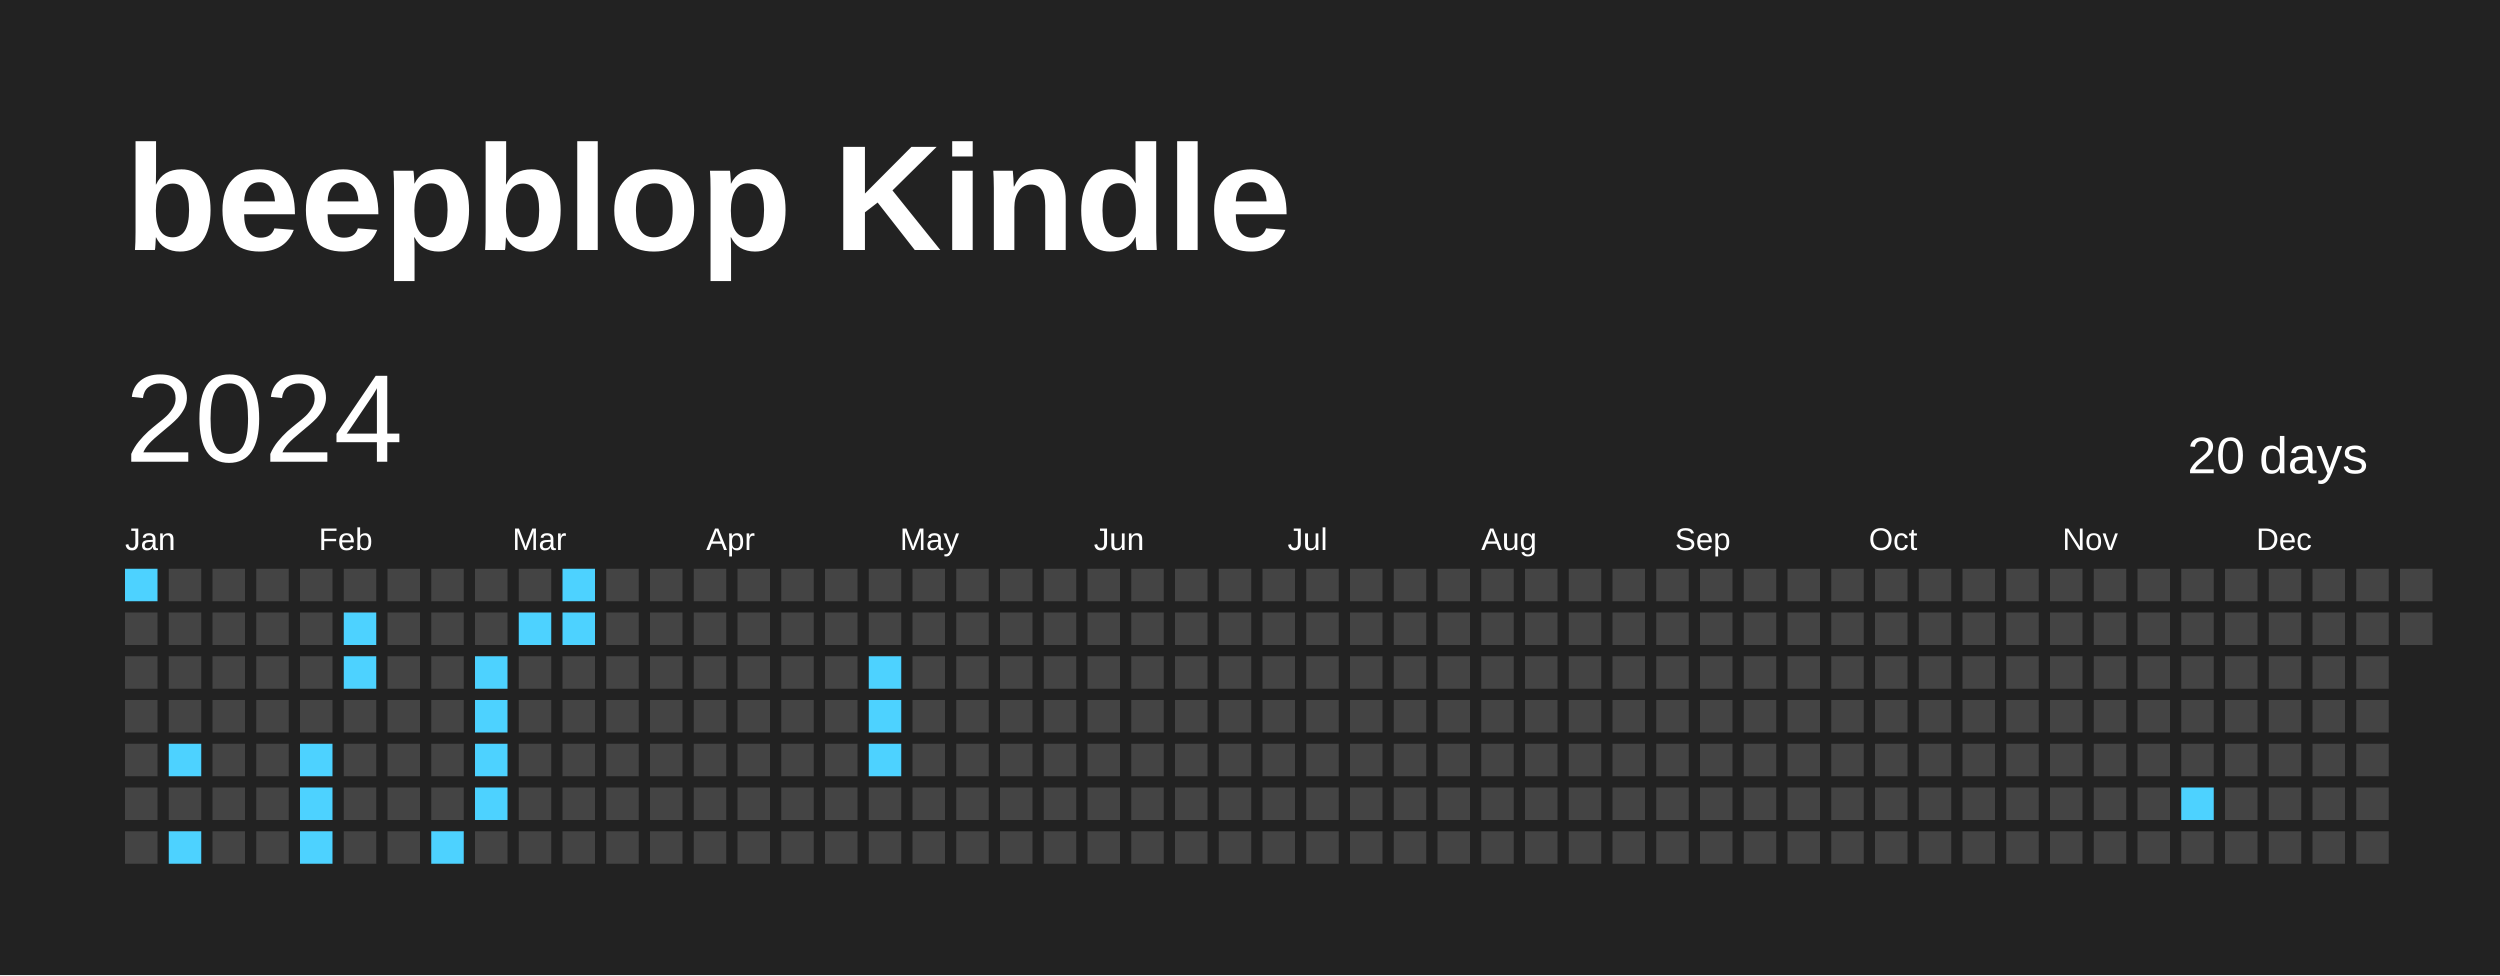
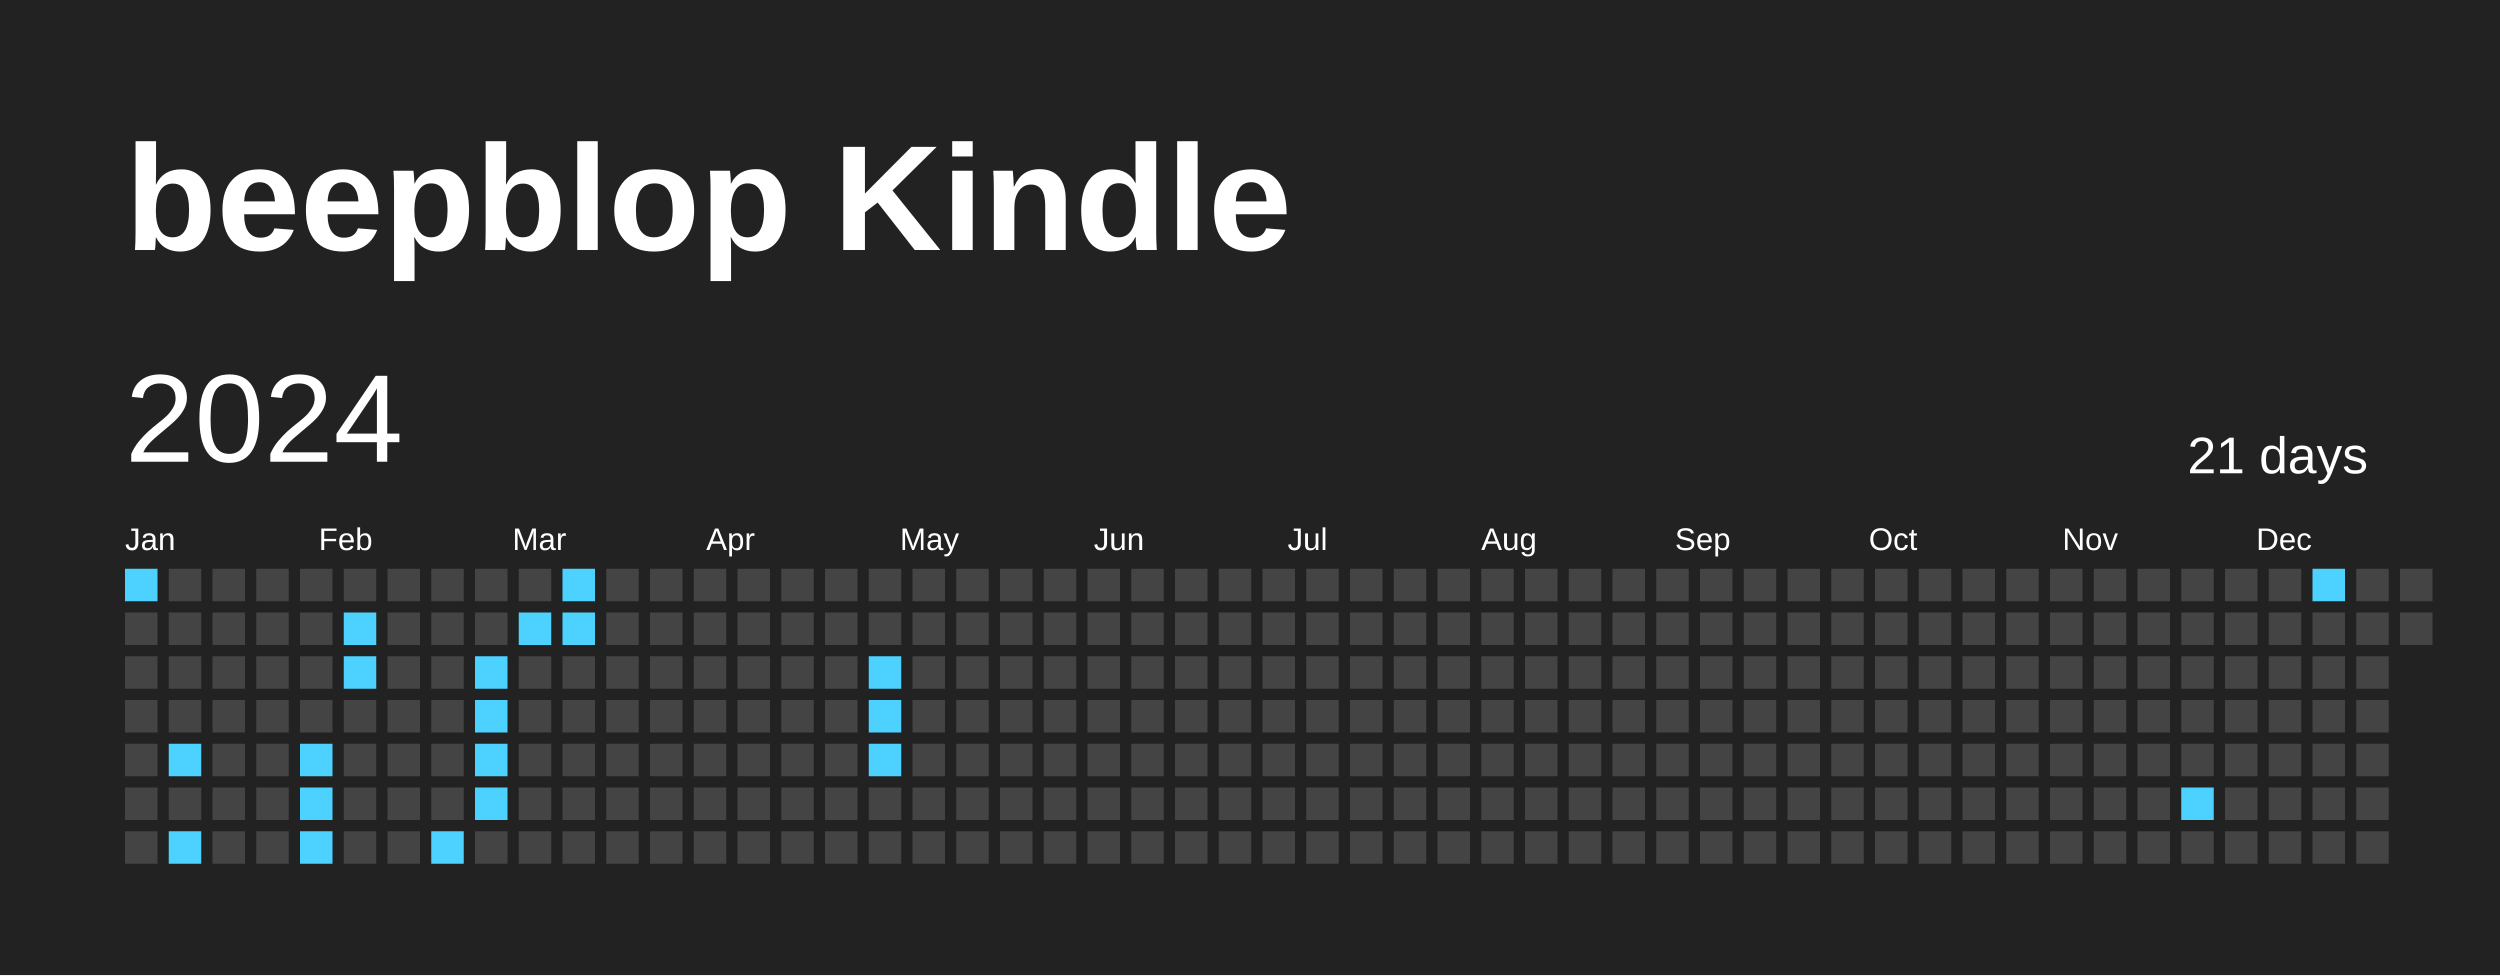
<svg xmlns="http://www.w3.org/2000/svg" baseProfile="full" height="78mm" version="1.1" viewBox="0,0,200,78" width="200mm">
  <defs />
  <rect fill="#222222" height="78" width="200" x="0" y="0" />
  <text fill="#FFFFFF" style="font-size:12px; font-family:Arial; font-weight:bold;" x="10" y="20">beepblop Kindle</text>
  <text dominant-baseline="hanging" fill="#FFFFFF" style="font-size:10.0px; font-family:Arial;" x="10" y="30">2024</text>
-   <text dominant-baseline="hanging" fill="#FFFFFF" style="font-size:4.125px; font-family:Arial;" x="175" y="35">20 days</text>
+   <text dominant-baseline="hanging" fill="#FFFFFF" style="font-size:4.125px; font-family:Arial;" x="175" y="35">21 days</text>
  <text fill="#FFFFFF" style="font-size:2.5px; font-family:Arial" x="10.0" y="44">Jan</text>
  <text fill="#FFFFFF" style="font-size:2.5px; font-family:Arial" x="25.5" y="44">Feb</text>
  <text fill="#FFFFFF" style="font-size:2.5px; font-family:Arial" x="41.0" y="44">Mar</text>
  <text fill="#FFFFFF" style="font-size:2.5px; font-family:Arial" x="56.5" y="44">Apr</text>
  <text fill="#FFFFFF" style="font-size:2.5px; font-family:Arial" x="72.0" y="44">May</text>
  <text fill="#FFFFFF" style="font-size:2.5px; font-family:Arial" x="87.5" y="44">Jun</text>
  <text fill="#FFFFFF" style="font-size:2.5px; font-family:Arial" x="103.0" y="44">Jul</text>
  <text fill="#FFFFFF" style="font-size:2.5px; font-family:Arial" x="118.5" y="44">Aug</text>
  <text fill="#FFFFFF" style="font-size:2.5px; font-family:Arial" x="134.0" y="44">Sep</text>
  <text fill="#FFFFFF" style="font-size:2.5px; font-family:Arial" x="149.5" y="44">Oct</text>
  <text fill="#FFFFFF" style="font-size:2.5px; font-family:Arial" x="165.0" y="44">Nov</text>
  <text fill="#FFFFFF" style="font-size:2.5px; font-family:Arial" x="180.5" y="44">Dec</text>
  <rect fill="#4DD2FF" height="2.6" width="2.6" x="10.0" y="45.5" />
  <rect fill="#444444" height="2.6" width="2.6" x="10.0" y="49.0" />
  <rect fill="#444444" height="2.6" width="2.6" x="10.0" y="52.5" />
  <rect fill="#444444" height="2.6" width="2.6" x="10.0" y="56.0" />
  <rect fill="#444444" height="2.6" width="2.6" x="10.0" y="59.5" />
  <rect fill="#444444" height="2.6" width="2.6" x="10.0" y="63.0" />
  <rect fill="#444444" height="2.6" width="2.6" x="10.0" y="66.5" />
  <rect fill="#444444" height="2.6" width="2.6" x="13.5" y="45.5" />
  <rect fill="#444444" height="2.6" width="2.6" x="13.5" y="49.0" />
  <rect fill="#444444" height="2.6" width="2.6" x="13.5" y="52.5" />
  <rect fill="#444444" height="2.6" width="2.6" x="13.5" y="56.0" />
  <rect fill="#4DD2FF" height="2.6" width="2.6" x="13.5" y="59.5" />
  <rect fill="#444444" height="2.6" width="2.6" x="13.5" y="63.0" />
  <rect fill="#4DD2FF" height="2.6" width="2.6" x="13.5" y="66.5" />
  <rect fill="#444444" height="2.6" width="2.6" x="17.0" y="45.5" />
  <rect fill="#444444" height="2.6" width="2.6" x="17.0" y="49.0" />
  <rect fill="#444444" height="2.6" width="2.6" x="17.0" y="52.5" />
  <rect fill="#444444" height="2.6" width="2.6" x="17.0" y="56.0" />
  <rect fill="#444444" height="2.6" width="2.6" x="17.0" y="59.5" />
  <rect fill="#444444" height="2.6" width="2.6" x="17.0" y="63.0" />
  <rect fill="#444444" height="2.6" width="2.6" x="17.0" y="66.5" />
  <rect fill="#444444" height="2.6" width="2.6" x="20.5" y="45.5" />
  <rect fill="#444444" height="2.6" width="2.6" x="20.5" y="49.0" />
  <rect fill="#444444" height="2.6" width="2.6" x="20.5" y="52.5" />
  <rect fill="#444444" height="2.6" width="2.6" x="20.5" y="56.0" />
  <rect fill="#444444" height="2.6" width="2.6" x="20.5" y="59.5" />
  <rect fill="#444444" height="2.6" width="2.6" x="20.5" y="63.0" />
  <rect fill="#444444" height="2.6" width="2.6" x="20.5" y="66.5" />
  <rect fill="#444444" height="2.6" width="2.6" x="24.0" y="45.5" />
  <rect fill="#444444" height="2.6" width="2.6" x="24.0" y="49.0" />
  <rect fill="#444444" height="2.6" width="2.6" x="24.0" y="52.5" />
  <rect fill="#444444" height="2.6" width="2.6" x="24.0" y="56.0" />
  <rect fill="#4DD2FF" height="2.6" width="2.6" x="24.0" y="59.5" />
  <rect fill="#4DD2FF" height="2.6" width="2.6" x="24.0" y="63.0" />
  <rect fill="#4DD2FF" height="2.6" width="2.6" x="24.0" y="66.5" />
  <rect fill="#444444" height="2.6" width="2.6" x="27.5" y="45.5" />
  <rect fill="#4DD2FF" height="2.6" width="2.6" x="27.5" y="49.0" />
  <rect fill="#4DD2FF" height="2.6" width="2.6" x="27.5" y="52.5" />
  <rect fill="#444444" height="2.6" width="2.6" x="27.5" y="56.0" />
  <rect fill="#444444" height="2.6" width="2.6" x="27.5" y="59.5" />
  <rect fill="#444444" height="2.6" width="2.6" x="27.5" y="63.0" />
  <rect fill="#444444" height="2.6" width="2.6" x="27.5" y="66.5" />
  <rect fill="#444444" height="2.6" width="2.6" x="31.0" y="45.5" />
  <rect fill="#444444" height="2.6" width="2.6" x="31.0" y="49.0" />
  <rect fill="#444444" height="2.6" width="2.6" x="31.0" y="52.5" />
  <rect fill="#444444" height="2.6" width="2.6" x="31.0" y="56.0" />
  <rect fill="#444444" height="2.6" width="2.6" x="31.0" y="59.5" />
  <rect fill="#444444" height="2.6" width="2.6" x="31.0" y="63.0" />
  <rect fill="#444444" height="2.6" width="2.6" x="31.0" y="66.5" />
  <rect fill="#444444" height="2.6" width="2.6" x="34.5" y="45.5" />
  <rect fill="#444444" height="2.6" width="2.6" x="34.5" y="49.0" />
  <rect fill="#444444" height="2.6" width="2.6" x="34.5" y="52.5" />
  <rect fill="#444444" height="2.6" width="2.6" x="34.5" y="56.0" />
  <rect fill="#444444" height="2.6" width="2.6" x="34.5" y="59.5" />
  <rect fill="#444444" height="2.6" width="2.6" x="34.5" y="63.0" />
  <rect fill="#4DD2FF" height="2.6" width="2.6" x="34.5" y="66.5" />
  <rect fill="#444444" height="2.6" width="2.6" x="38.0" y="45.5" />
  <rect fill="#444444" height="2.6" width="2.6" x="38.0" y="49.0" />
  <rect fill="#4DD2FF" height="2.6" width="2.6" x="38.0" y="52.5" />
  <rect fill="#4DD2FF" height="2.6" width="2.6" x="38.0" y="56.0" />
  <rect fill="#4DD2FF" height="2.6" width="2.6" x="38.0" y="59.5" />
  <rect fill="#4DD2FF" height="2.6" width="2.6" x="38.0" y="63.0" />
  <rect fill="#444444" height="2.6" width="2.6" x="38.0" y="66.5" />
  <rect fill="#444444" height="2.6" width="2.6" x="41.5" y="45.5" />
  <rect fill="#4DD2FF" height="2.6" width="2.6" x="41.5" y="49.0" />
  <rect fill="#444444" height="2.6" width="2.6" x="41.5" y="52.5" />
  <rect fill="#444444" height="2.6" width="2.6" x="41.5" y="56.0" />
  <rect fill="#444444" height="2.6" width="2.6" x="41.5" y="59.5" />
  <rect fill="#444444" height="2.6" width="2.6" x="41.5" y="63.0" />
  <rect fill="#444444" height="2.6" width="2.6" x="41.5" y="66.5" />
  <rect fill="#4DD2FF" height="2.6" width="2.6" x="45.0" y="45.5" />
  <rect fill="#4DD2FF" height="2.6" width="2.6" x="45.0" y="49.0" />
  <rect fill="#444444" height="2.6" width="2.6" x="45.0" y="52.5" />
  <rect fill="#444444" height="2.6" width="2.6" x="45.0" y="56.0" />
  <rect fill="#444444" height="2.6" width="2.6" x="45.0" y="59.5" />
  <rect fill="#444444" height="2.6" width="2.6" x="45.0" y="63.0" />
  <rect fill="#444444" height="2.6" width="2.6" x="45.0" y="66.5" />
  <rect fill="#444444" height="2.6" width="2.6" x="48.5" y="45.5" />
  <rect fill="#444444" height="2.6" width="2.6" x="48.5" y="49.0" />
  <rect fill="#444444" height="2.6" width="2.6" x="48.5" y="52.5" />
  <rect fill="#444444" height="2.6" width="2.6" x="48.5" y="56.0" />
  <rect fill="#444444" height="2.6" width="2.6" x="48.5" y="59.5" />
  <rect fill="#444444" height="2.6" width="2.6" x="48.5" y="63.0" />
  <rect fill="#444444" height="2.6" width="2.6" x="48.5" y="66.5" />
  <rect fill="#444444" height="2.6" width="2.6" x="52.0" y="45.5" />
  <rect fill="#444444" height="2.6" width="2.6" x="52.0" y="49.0" />
  <rect fill="#444444" height="2.6" width="2.6" x="52.0" y="52.5" />
  <rect fill="#444444" height="2.6" width="2.6" x="52.0" y="56.0" />
  <rect fill="#444444" height="2.6" width="2.6" x="52.0" y="59.5" />
  <rect fill="#444444" height="2.6" width="2.6" x="52.0" y="63.0" />
  <rect fill="#444444" height="2.6" width="2.6" x="52.0" y="66.5" />
  <rect fill="#444444" height="2.6" width="2.6" x="55.5" y="45.5" />
  <rect fill="#444444" height="2.6" width="2.6" x="55.5" y="49.0" />
  <rect fill="#444444" height="2.6" width="2.6" x="55.5" y="52.5" />
  <rect fill="#444444" height="2.6" width="2.6" x="55.5" y="56.0" />
  <rect fill="#444444" height="2.6" width="2.6" x="55.5" y="59.5" />
  <rect fill="#444444" height="2.6" width="2.6" x="55.5" y="63.0" />
  <rect fill="#444444" height="2.6" width="2.6" x="55.5" y="66.5" />
  <rect fill="#444444" height="2.6" width="2.6" x="59.0" y="45.5" />
  <rect fill="#444444" height="2.6" width="2.6" x="59.0" y="49.0" />
  <rect fill="#444444" height="2.6" width="2.6" x="59.0" y="52.5" />
  <rect fill="#444444" height="2.6" width="2.6" x="59.0" y="56.0" />
  <rect fill="#444444" height="2.6" width="2.6" x="59.0" y="59.5" />
  <rect fill="#444444" height="2.6" width="2.6" x="59.0" y="63.0" />
  <rect fill="#444444" height="2.6" width="2.6" x="59.0" y="66.5" />
  <rect fill="#444444" height="2.6" width="2.6" x="62.5" y="45.5" />
  <rect fill="#444444" height="2.6" width="2.6" x="62.5" y="49.0" />
  <rect fill="#444444" height="2.6" width="2.6" x="62.5" y="52.5" />
  <rect fill="#444444" height="2.6" width="2.6" x="62.5" y="56.0" />
  <rect fill="#444444" height="2.6" width="2.6" x="62.5" y="59.5" />
  <rect fill="#444444" height="2.6" width="2.6" x="62.5" y="63.0" />
  <rect fill="#444444" height="2.6" width="2.6" x="62.5" y="66.5" />
  <rect fill="#444444" height="2.6" width="2.6" x="66.0" y="45.5" />
  <rect fill="#444444" height="2.6" width="2.6" x="66.0" y="49.0" />
  <rect fill="#444444" height="2.6" width="2.6" x="66.0" y="52.5" />
  <rect fill="#444444" height="2.6" width="2.6" x="66.0" y="56.0" />
  <rect fill="#444444" height="2.6" width="2.6" x="66.0" y="59.5" />
  <rect fill="#444444" height="2.6" width="2.6" x="66.0" y="63.0" />
  <rect fill="#444444" height="2.6" width="2.6" x="66.0" y="66.5" />
  <rect fill="#444444" height="2.6" width="2.6" x="69.5" y="45.5" />
  <rect fill="#444444" height="2.6" width="2.6" x="69.5" y="49.0" />
  <rect fill="#4DD2FF" height="2.6" width="2.6" x="69.5" y="52.5" />
  <rect fill="#4DD2FF" height="2.6" width="2.6" x="69.5" y="56.0" />
  <rect fill="#4DD2FF" height="2.6" width="2.6" x="69.5" y="59.5" />
  <rect fill="#444444" height="2.6" width="2.6" x="69.5" y="63.0" />
  <rect fill="#444444" height="2.6" width="2.6" x="69.5" y="66.5" />
  <rect fill="#444444" height="2.6" width="2.6" x="73.0" y="45.5" />
  <rect fill="#444444" height="2.6" width="2.6" x="73.0" y="49.0" />
  <rect fill="#444444" height="2.6" width="2.6" x="73.0" y="52.5" />
  <rect fill="#444444" height="2.6" width="2.6" x="73.0" y="56.0" />
  <rect fill="#444444" height="2.6" width="2.6" x="73.0" y="59.5" />
  <rect fill="#444444" height="2.6" width="2.6" x="73.0" y="63.0" />
  <rect fill="#444444" height="2.6" width="2.6" x="73.0" y="66.5" />
  <rect fill="#444444" height="2.6" width="2.6" x="76.5" y="45.5" />
  <rect fill="#444444" height="2.6" width="2.6" x="76.5" y="49.0" />
  <rect fill="#444444" height="2.6" width="2.6" x="76.5" y="52.5" />
  <rect fill="#444444" height="2.6" width="2.6" x="76.5" y="56.0" />
  <rect fill="#444444" height="2.6" width="2.6" x="76.5" y="59.5" />
  <rect fill="#444444" height="2.6" width="2.6" x="76.5" y="63.0" />
  <rect fill="#444444" height="2.6" width="2.6" x="76.5" y="66.5" />
  <rect fill="#444444" height="2.6" width="2.6" x="80.0" y="45.5" />
  <rect fill="#444444" height="2.6" width="2.6" x="80.0" y="49.0" />
  <rect fill="#444444" height="2.6" width="2.6" x="80.0" y="52.5" />
  <rect fill="#444444" height="2.6" width="2.6" x="80.0" y="56.0" />
  <rect fill="#444444" height="2.6" width="2.6" x="80.0" y="59.5" />
  <rect fill="#444444" height="2.6" width="2.6" x="80.0" y="63.0" />
  <rect fill="#444444" height="2.6" width="2.6" x="80.0" y="66.5" />
  <rect fill="#444444" height="2.6" width="2.6" x="83.5" y="45.5" />
  <rect fill="#444444" height="2.6" width="2.6" x="83.5" y="49.0" />
  <rect fill="#444444" height="2.6" width="2.6" x="83.5" y="52.5" />
  <rect fill="#444444" height="2.6" width="2.6" x="83.5" y="56.0" />
  <rect fill="#444444" height="2.6" width="2.6" x="83.5" y="59.5" />
  <rect fill="#444444" height="2.6" width="2.6" x="83.5" y="63.0" />
  <rect fill="#444444" height="2.6" width="2.6" x="83.5" y="66.5" />
  <rect fill="#444444" height="2.6" width="2.6" x="87.0" y="45.5" />
  <rect fill="#444444" height="2.6" width="2.6" x="87.0" y="49.0" />
  <rect fill="#444444" height="2.6" width="2.6" x="87.0" y="52.5" />
  <rect fill="#444444" height="2.6" width="2.6" x="87.0" y="56.0" />
  <rect fill="#444444" height="2.6" width="2.6" x="87.0" y="59.5" />
  <rect fill="#444444" height="2.6" width="2.6" x="87.0" y="63.0" />
  <rect fill="#444444" height="2.6" width="2.6" x="87.0" y="66.5" />
  <rect fill="#444444" height="2.6" width="2.6" x="90.5" y="45.5" />
  <rect fill="#444444" height="2.6" width="2.6" x="90.5" y="49.0" />
  <rect fill="#444444" height="2.6" width="2.6" x="90.5" y="52.5" />
  <rect fill="#444444" height="2.6" width="2.6" x="90.5" y="56.0" />
  <rect fill="#444444" height="2.6" width="2.6" x="90.5" y="59.5" />
  <rect fill="#444444" height="2.6" width="2.6" x="90.5" y="63.0" />
  <rect fill="#444444" height="2.6" width="2.6" x="90.5" y="66.5" />
  <rect fill="#444444" height="2.6" width="2.6" x="94.0" y="45.5" />
  <rect fill="#444444" height="2.6" width="2.6" x="94.0" y="49.0" />
  <rect fill="#444444" height="2.6" width="2.6" x="94.0" y="52.5" />
  <rect fill="#444444" height="2.6" width="2.6" x="94.0" y="56.0" />
  <rect fill="#444444" height="2.6" width="2.6" x="94.0" y="59.5" />
  <rect fill="#444444" height="2.6" width="2.6" x="94.0" y="63.0" />
  <rect fill="#444444" height="2.6" width="2.6" x="94.0" y="66.5" />
  <rect fill="#444444" height="2.6" width="2.6" x="97.5" y="45.5" />
  <rect fill="#444444" height="2.6" width="2.6" x="97.5" y="49.0" />
  <rect fill="#444444" height="2.6" width="2.6" x="97.5" y="52.5" />
  <rect fill="#444444" height="2.6" width="2.6" x="97.5" y="56.0" />
  <rect fill="#444444" height="2.6" width="2.6" x="97.5" y="59.5" />
  <rect fill="#444444" height="2.6" width="2.6" x="97.5" y="63.0" />
  <rect fill="#444444" height="2.6" width="2.6" x="97.5" y="66.5" />
  <rect fill="#444444" height="2.6" width="2.6" x="101.0" y="45.5" />
  <rect fill="#444444" height="2.6" width="2.6" x="101.0" y="49.0" />
  <rect fill="#444444" height="2.6" width="2.6" x="101.0" y="52.5" />
  <rect fill="#444444" height="2.6" width="2.6" x="101.0" y="56.0" />
  <rect fill="#444444" height="2.6" width="2.6" x="101.0" y="59.5" />
  <rect fill="#444444" height="2.6" width="2.6" x="101.0" y="63.0" />
  <rect fill="#444444" height="2.6" width="2.6" x="101.0" y="66.5" />
  <rect fill="#444444" height="2.6" width="2.6" x="104.5" y="45.5" />
  <rect fill="#444444" height="2.6" width="2.6" x="104.5" y="49.0" />
  <rect fill="#444444" height="2.6" width="2.6" x="104.5" y="52.5" />
  <rect fill="#444444" height="2.6" width="2.6" x="104.5" y="56.0" />
  <rect fill="#444444" height="2.6" width="2.6" x="104.5" y="59.5" />
  <rect fill="#444444" height="2.6" width="2.6" x="104.5" y="63.0" />
  <rect fill="#444444" height="2.6" width="2.6" x="104.5" y="66.5" />
  <rect fill="#444444" height="2.6" width="2.6" x="108.0" y="45.5" />
  <rect fill="#444444" height="2.6" width="2.6" x="108.0" y="49.0" />
  <rect fill="#444444" height="2.6" width="2.6" x="108.0" y="52.5" />
  <rect fill="#444444" height="2.6" width="2.6" x="108.0" y="56.0" />
  <rect fill="#444444" height="2.6" width="2.6" x="108.0" y="59.5" />
  <rect fill="#444444" height="2.6" width="2.6" x="108.0" y="63.0" />
  <rect fill="#444444" height="2.6" width="2.6" x="108.0" y="66.5" />
  <rect fill="#444444" height="2.6" width="2.6" x="111.5" y="45.5" />
  <rect fill="#444444" height="2.6" width="2.6" x="111.5" y="49.0" />
  <rect fill="#444444" height="2.6" width="2.6" x="111.5" y="52.5" />
  <rect fill="#444444" height="2.6" width="2.6" x="111.5" y="56.0" />
  <rect fill="#444444" height="2.6" width="2.6" x="111.5" y="59.5" />
  <rect fill="#444444" height="2.6" width="2.6" x="111.5" y="63.0" />
  <rect fill="#444444" height="2.6" width="2.6" x="111.5" y="66.5" />
  <rect fill="#444444" height="2.6" width="2.6" x="115.0" y="45.5" />
  <rect fill="#444444" height="2.6" width="2.6" x="115.0" y="49.0" />
  <rect fill="#444444" height="2.6" width="2.6" x="115.0" y="52.5" />
  <rect fill="#444444" height="2.6" width="2.6" x="115.0" y="56.0" />
  <rect fill="#444444" height="2.6" width="2.6" x="115.0" y="59.5" />
  <rect fill="#444444" height="2.6" width="2.6" x="115.0" y="63.0" />
  <rect fill="#444444" height="2.6" width="2.6" x="115.0" y="66.5" />
  <rect fill="#444444" height="2.6" width="2.6" x="118.5" y="45.5" />
  <rect fill="#444444" height="2.6" width="2.6" x="118.5" y="49.0" />
  <rect fill="#444444" height="2.6" width="2.6" x="118.5" y="52.5" />
  <rect fill="#444444" height="2.6" width="2.6" x="118.5" y="56.0" />
  <rect fill="#444444" height="2.6" width="2.6" x="118.5" y="59.5" />
  <rect fill="#444444" height="2.6" width="2.6" x="118.5" y="63.0" />
  <rect fill="#444444" height="2.6" width="2.6" x="118.5" y="66.5" />
  <rect fill="#444444" height="2.6" width="2.6" x="122.0" y="45.5" />
  <rect fill="#444444" height="2.6" width="2.6" x="122.0" y="49.0" />
  <rect fill="#444444" height="2.6" width="2.6" x="122.0" y="52.5" />
  <rect fill="#444444" height="2.6" width="2.6" x="122.0" y="56.0" />
  <rect fill="#444444" height="2.6" width="2.6" x="122.0" y="59.5" />
  <rect fill="#444444" height="2.6" width="2.6" x="122.0" y="63.0" />
  <rect fill="#444444" height="2.6" width="2.6" x="122.0" y="66.5" />
  <rect fill="#444444" height="2.6" width="2.6" x="125.5" y="45.5" />
  <rect fill="#444444" height="2.6" width="2.6" x="125.5" y="49.0" />
  <rect fill="#444444" height="2.6" width="2.6" x="125.5" y="52.5" />
  <rect fill="#444444" height="2.6" width="2.6" x="125.5" y="56.0" />
  <rect fill="#444444" height="2.6" width="2.6" x="125.5" y="59.5" />
  <rect fill="#444444" height="2.6" width="2.6" x="125.5" y="63.0" />
  <rect fill="#444444" height="2.6" width="2.6" x="125.5" y="66.5" />
  <rect fill="#444444" height="2.6" width="2.6" x="129.0" y="45.5" />
  <rect fill="#444444" height="2.6" width="2.6" x="129.0" y="49.0" />
  <rect fill="#444444" height="2.6" width="2.6" x="129.0" y="52.5" />
  <rect fill="#444444" height="2.6" width="2.6" x="129.0" y="56.0" />
  <rect fill="#444444" height="2.6" width="2.6" x="129.0" y="59.5" />
  <rect fill="#444444" height="2.6" width="2.6" x="129.0" y="63.0" />
  <rect fill="#444444" height="2.6" width="2.6" x="129.0" y="66.5" />
  <rect fill="#444444" height="2.6" width="2.6" x="132.5" y="45.5" />
  <rect fill="#444444" height="2.6" width="2.6" x="132.5" y="49.0" />
  <rect fill="#444444" height="2.6" width="2.6" x="132.5" y="52.5" />
  <rect fill="#444444" height="2.6" width="2.6" x="132.5" y="56.0" />
  <rect fill="#444444" height="2.6" width="2.6" x="132.5" y="59.5" />
  <rect fill="#444444" height="2.6" width="2.6" x="132.5" y="63.0" />
  <rect fill="#444444" height="2.6" width="2.6" x="132.5" y="66.5" />
  <rect fill="#444444" height="2.6" width="2.6" x="136.0" y="45.5" />
  <rect fill="#444444" height="2.6" width="2.6" x="136.0" y="49.0" />
  <rect fill="#444444" height="2.6" width="2.6" x="136.0" y="52.5" />
  <rect fill="#444444" height="2.6" width="2.6" x="136.0" y="56.0" />
  <rect fill="#444444" height="2.6" width="2.6" x="136.0" y="59.5" />
  <rect fill="#444444" height="2.6" width="2.6" x="136.0" y="63.0" />
  <rect fill="#444444" height="2.6" width="2.6" x="136.0" y="66.5" />
  <rect fill="#444444" height="2.6" width="2.6" x="139.5" y="45.5" />
  <rect fill="#444444" height="2.6" width="2.6" x="139.5" y="49.0" />
  <rect fill="#444444" height="2.6" width="2.6" x="139.5" y="52.5" />
  <rect fill="#444444" height="2.6" width="2.6" x="139.5" y="56.0" />
  <rect fill="#444444" height="2.6" width="2.6" x="139.5" y="59.5" />
  <rect fill="#444444" height="2.6" width="2.6" x="139.5" y="63.0" />
  <rect fill="#444444" height="2.6" width="2.6" x="139.5" y="66.5" />
  <rect fill="#444444" height="2.6" width="2.6" x="143.0" y="45.5" />
  <rect fill="#444444" height="2.6" width="2.6" x="143.0" y="49.0" />
  <rect fill="#444444" height="2.6" width="2.6" x="143.0" y="52.5" />
  <rect fill="#444444" height="2.6" width="2.6" x="143.0" y="56.0" />
  <rect fill="#444444" height="2.6" width="2.6" x="143.0" y="59.5" />
  <rect fill="#444444" height="2.6" width="2.6" x="143.0" y="63.0" />
  <rect fill="#444444" height="2.6" width="2.6" x="143.0" y="66.5" />
  <rect fill="#444444" height="2.6" width="2.6" x="146.5" y="45.5" />
  <rect fill="#444444" height="2.6" width="2.6" x="146.5" y="49.0" />
  <rect fill="#444444" height="2.6" width="2.6" x="146.5" y="52.5" />
  <rect fill="#444444" height="2.6" width="2.6" x="146.5" y="56.0" />
  <rect fill="#444444" height="2.6" width="2.6" x="146.5" y="59.5" />
  <rect fill="#444444" height="2.6" width="2.6" x="146.5" y="63.0" />
  <rect fill="#444444" height="2.6" width="2.6" x="146.5" y="66.5" />
  <rect fill="#444444" height="2.6" width="2.6" x="150.0" y="45.5" />
  <rect fill="#444444" height="2.6" width="2.6" x="150.0" y="49.0" />
  <rect fill="#444444" height="2.6" width="2.6" x="150.0" y="52.5" />
  <rect fill="#444444" height="2.6" width="2.6" x="150.0" y="56.0" />
  <rect fill="#444444" height="2.6" width="2.6" x="150.0" y="59.5" />
  <rect fill="#444444" height="2.6" width="2.6" x="150.0" y="63.0" />
  <rect fill="#444444" height="2.6" width="2.6" x="150.0" y="66.5" />
  <rect fill="#444444" height="2.6" width="2.6" x="153.5" y="45.5" />
  <rect fill="#444444" height="2.6" width="2.6" x="153.5" y="49.0" />
  <rect fill="#444444" height="2.6" width="2.6" x="153.5" y="52.5" />
  <rect fill="#444444" height="2.6" width="2.6" x="153.5" y="56.0" />
  <rect fill="#444444" height="2.6" width="2.6" x="153.5" y="59.5" />
  <rect fill="#444444" height="2.6" width="2.6" x="153.5" y="63.0" />
  <rect fill="#444444" height="2.6" width="2.6" x="153.5" y="66.5" />
  <rect fill="#444444" height="2.6" width="2.6" x="157.0" y="45.5" />
  <rect fill="#444444" height="2.6" width="2.6" x="157.0" y="49.0" />
  <rect fill="#444444" height="2.6" width="2.6" x="157.0" y="52.5" />
  <rect fill="#444444" height="2.6" width="2.6" x="157.0" y="56.0" />
  <rect fill="#444444" height="2.6" width="2.6" x="157.0" y="59.5" />
  <rect fill="#444444" height="2.6" width="2.6" x="157.0" y="63.0" />
  <rect fill="#444444" height="2.6" width="2.6" x="157.0" y="66.5" />
  <rect fill="#444444" height="2.6" width="2.6" x="160.5" y="45.5" />
  <rect fill="#444444" height="2.6" width="2.6" x="160.5" y="49.0" />
  <rect fill="#444444" height="2.6" width="2.6" x="160.5" y="52.5" />
  <rect fill="#444444" height="2.6" width="2.6" x="160.5" y="56.0" />
  <rect fill="#444444" height="2.6" width="2.6" x="160.5" y="59.5" />
  <rect fill="#444444" height="2.6" width="2.6" x="160.5" y="63.0" />
  <rect fill="#444444" height="2.6" width="2.6" x="160.5" y="66.5" />
  <rect fill="#444444" height="2.6" width="2.6" x="164.0" y="45.5" />
  <rect fill="#444444" height="2.6" width="2.6" x="164.0" y="49.0" />
  <rect fill="#444444" height="2.6" width="2.6" x="164.0" y="52.5" />
  <rect fill="#444444" height="2.6" width="2.6" x="164.0" y="56.0" />
  <rect fill="#444444" height="2.6" width="2.6" x="164.0" y="59.5" />
  <rect fill="#444444" height="2.6" width="2.6" x="164.0" y="63.0" />
  <rect fill="#444444" height="2.6" width="2.6" x="164.0" y="66.5" />
  <rect fill="#444444" height="2.6" width="2.6" x="167.5" y="45.5" />
  <rect fill="#444444" height="2.6" width="2.6" x="167.5" y="49.0" />
  <rect fill="#444444" height="2.6" width="2.6" x="167.5" y="52.5" />
  <rect fill="#444444" height="2.6" width="2.6" x="167.5" y="56.0" />
  <rect fill="#444444" height="2.6" width="2.6" x="167.5" y="59.5" />
  <rect fill="#444444" height="2.6" width="2.6" x="167.5" y="63.0" />
  <rect fill="#444444" height="2.6" width="2.6" x="167.5" y="66.5" />
  <rect fill="#444444" height="2.6" width="2.6" x="171.0" y="45.5" />
  <rect fill="#444444" height="2.6" width="2.6" x="171.0" y="49.0" />
  <rect fill="#444444" height="2.6" width="2.6" x="171.0" y="52.5" />
  <rect fill="#444444" height="2.6" width="2.6" x="171.0" y="56.0" />
  <rect fill="#444444" height="2.6" width="2.6" x="171.0" y="59.5" />
  <rect fill="#444444" height="2.6" width="2.6" x="171.0" y="63.0" />
  <rect fill="#444444" height="2.6" width="2.6" x="171.0" y="66.5" />
  <rect fill="#444444" height="2.6" width="2.6" x="174.5" y="45.5" />
  <rect fill="#444444" height="2.6" width="2.6" x="174.5" y="49.0" />
  <rect fill="#444444" height="2.6" width="2.6" x="174.5" y="52.5" />
  <rect fill="#444444" height="2.6" width="2.6" x="174.5" y="56.0" />
  <rect fill="#444444" height="2.6" width="2.6" x="174.5" y="59.5" />
  <rect fill="#4DD2FF" height="2.6" width="2.6" x="174.5" y="63.0" />
  <rect fill="#444444" height="2.6" width="2.6" x="174.5" y="66.5" />
  <rect fill="#444444" height="2.6" width="2.6" x="178.0" y="45.5" />
  <rect fill="#444444" height="2.6" width="2.6" x="178.0" y="49.0" />
  <rect fill="#444444" height="2.6" width="2.6" x="178.0" y="52.5" />
  <rect fill="#444444" height="2.6" width="2.6" x="178.0" y="56.0" />
  <rect fill="#444444" height="2.6" width="2.6" x="178.0" y="59.5" />
  <rect fill="#444444" height="2.6" width="2.6" x="178.0" y="63.0" />
  <rect fill="#444444" height="2.6" width="2.6" x="178.0" y="66.5" />
  <rect fill="#444444" height="2.6" width="2.6" x="181.5" y="45.5" />
  <rect fill="#444444" height="2.6" width="2.6" x="181.5" y="49.0" />
  <rect fill="#444444" height="2.6" width="2.6" x="181.5" y="52.5" />
  <rect fill="#444444" height="2.6" width="2.6" x="181.5" y="56.0" />
  <rect fill="#444444" height="2.6" width="2.6" x="181.5" y="59.5" />
  <rect fill="#444444" height="2.6" width="2.6" x="181.5" y="63.0" />
  <rect fill="#444444" height="2.6" width="2.6" x="181.5" y="66.5" />
-   <rect fill="#444444" height="2.6" width="2.6" x="185.0" y="45.5" />
+   <rect fill="#4DD2FF" height="2.6" width="2.6" x="185.0" y="45.5" />
  <rect fill="#444444" height="2.6" width="2.6" x="185.0" y="49.0" />
  <rect fill="#444444" height="2.6" width="2.6" x="185.0" y="52.5" />
  <rect fill="#444444" height="2.6" width="2.6" x="185.0" y="56.0" />
  <rect fill="#444444" height="2.6" width="2.6" x="185.0" y="59.5" />
  <rect fill="#444444" height="2.6" width="2.6" x="185.0" y="63.0" />
  <rect fill="#444444" height="2.6" width="2.6" x="185.0" y="66.5" />
  <rect fill="#444444" height="2.6" width="2.6" x="188.5" y="45.5" />
  <rect fill="#444444" height="2.6" width="2.6" x="188.5" y="49.0" />
  <rect fill="#444444" height="2.6" width="2.6" x="188.5" y="52.5" />
  <rect fill="#444444" height="2.6" width="2.6" x="188.5" y="56.0" />
  <rect fill="#444444" height="2.6" width="2.6" x="188.5" y="59.5" />
  <rect fill="#444444" height="2.6" width="2.6" x="188.5" y="63.0" />
  <rect fill="#444444" height="2.6" width="2.6" x="188.5" y="66.5" />
  <rect fill="#444444" height="2.6" width="2.6" x="192.0" y="45.5" />
  <rect fill="#444444" height="2.6" width="2.6" x="192.0" y="49.0" />
</svg>
